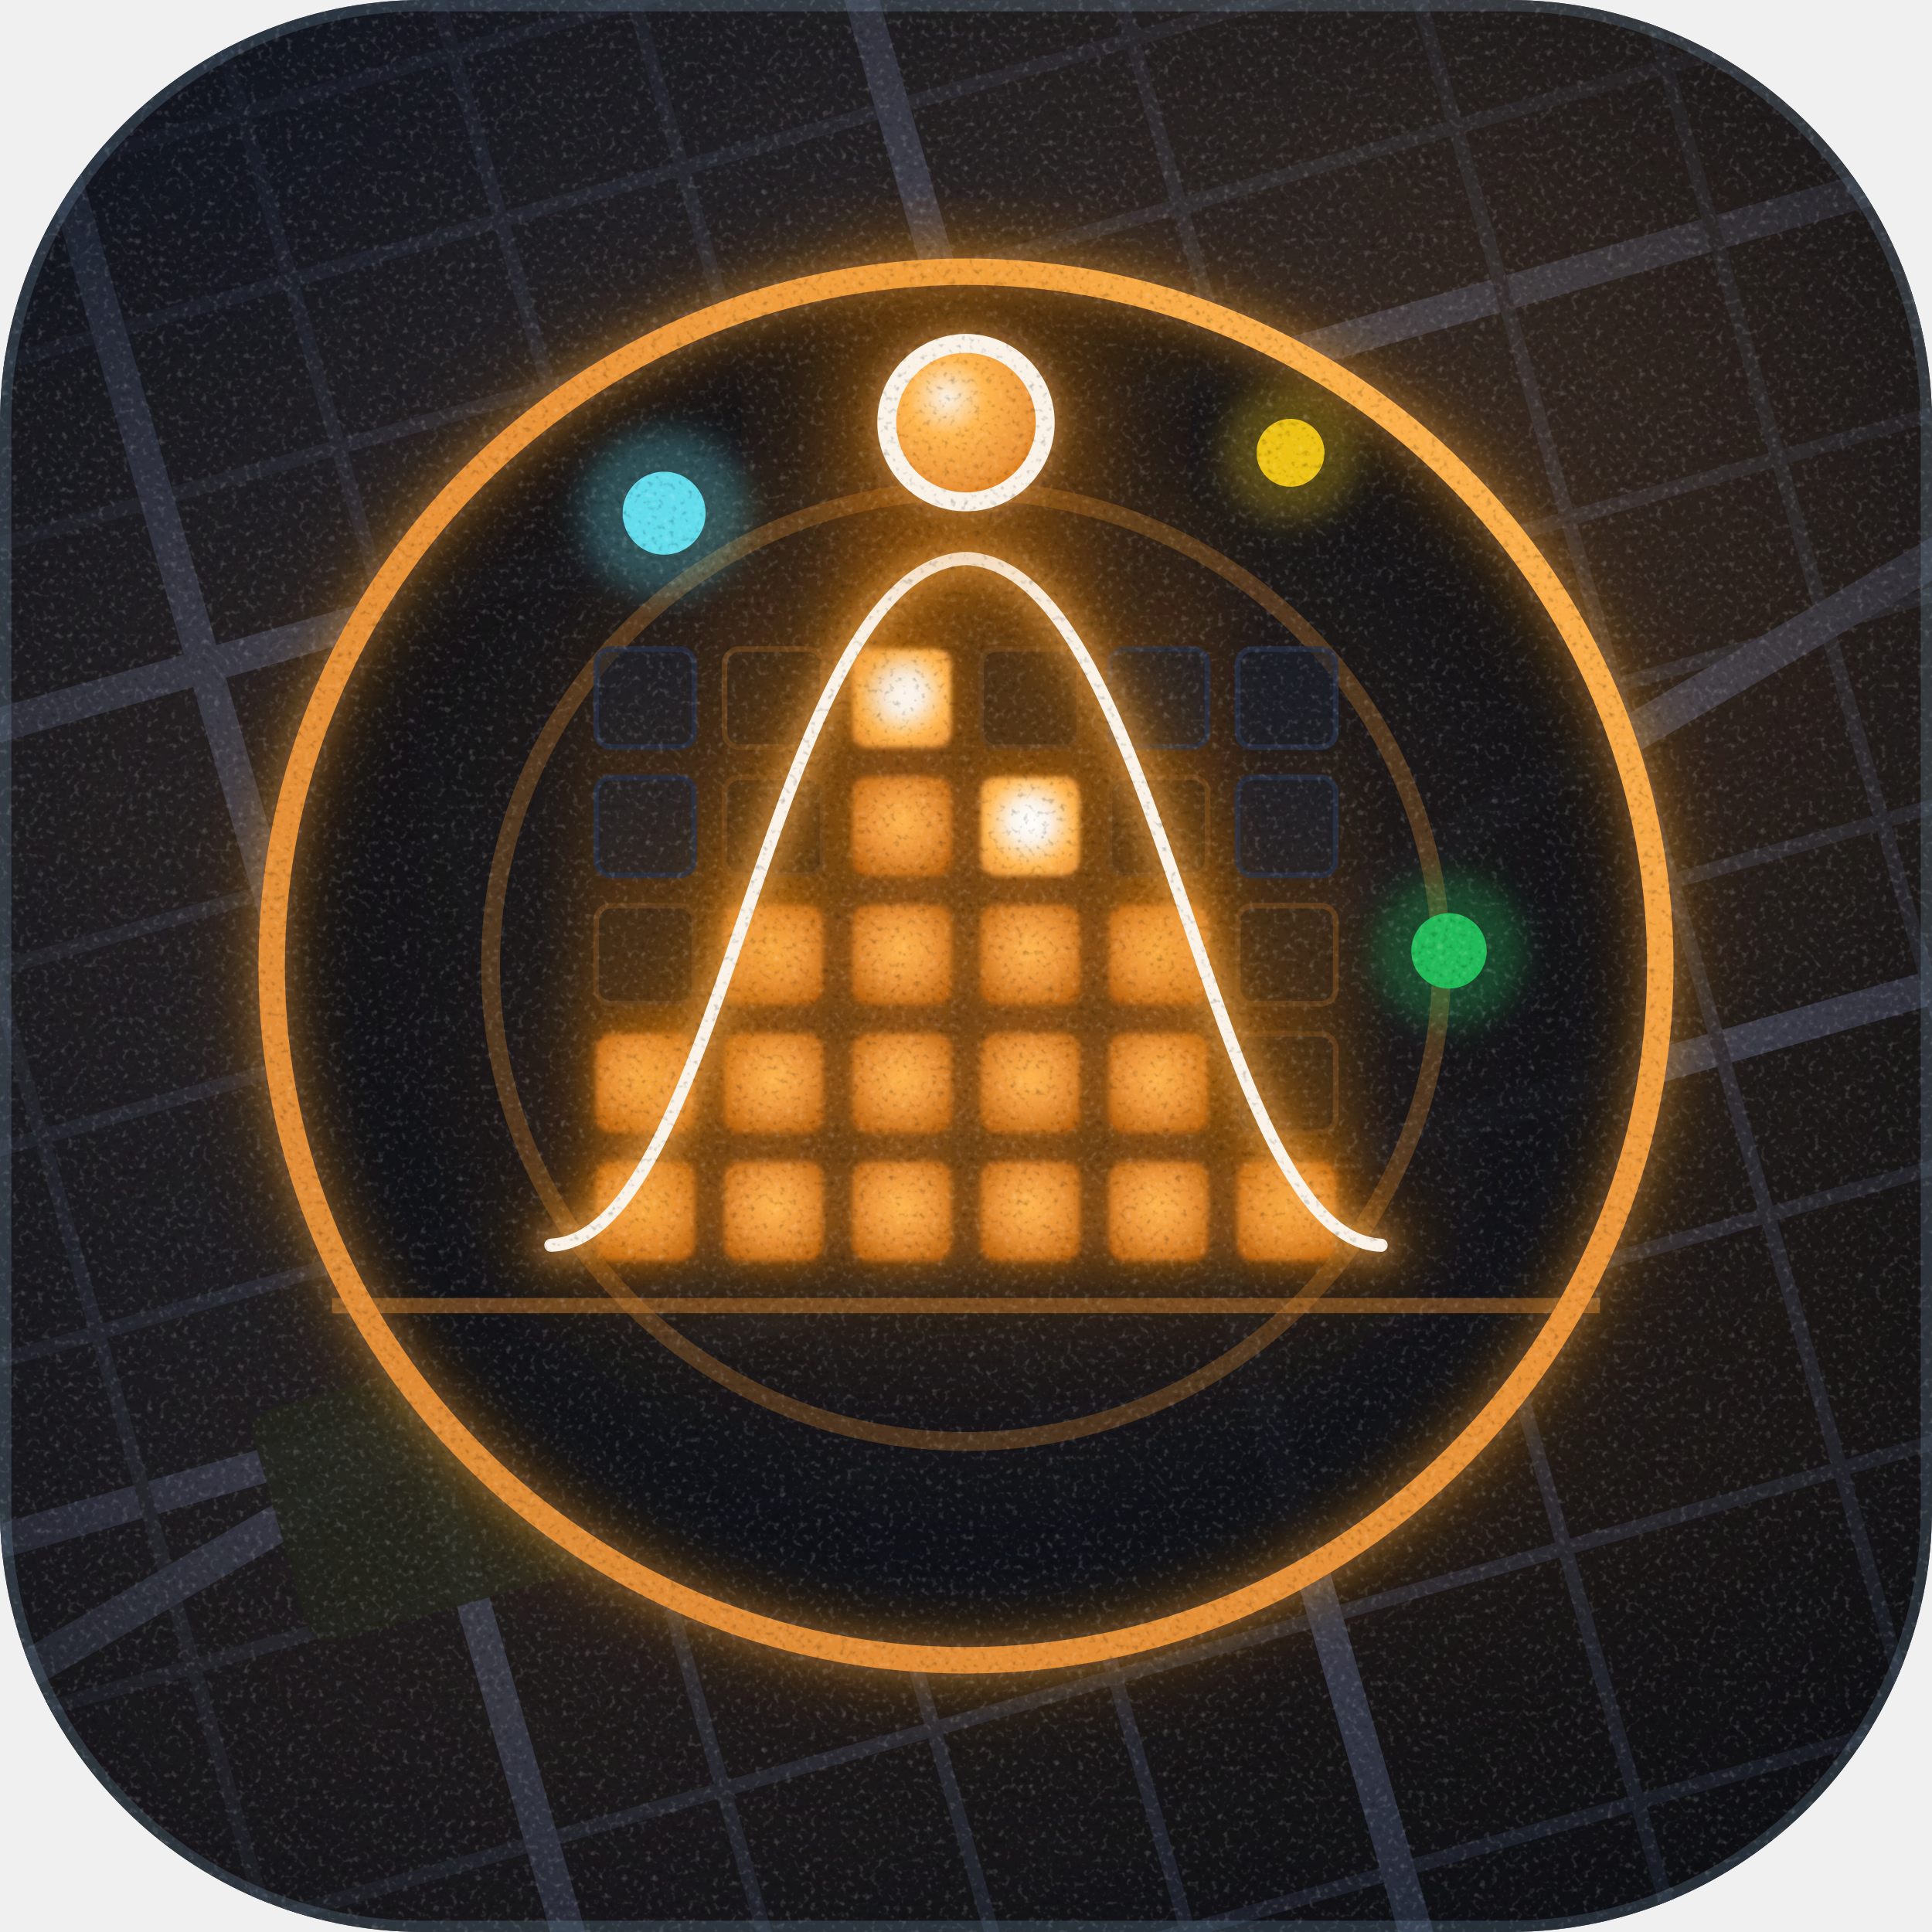
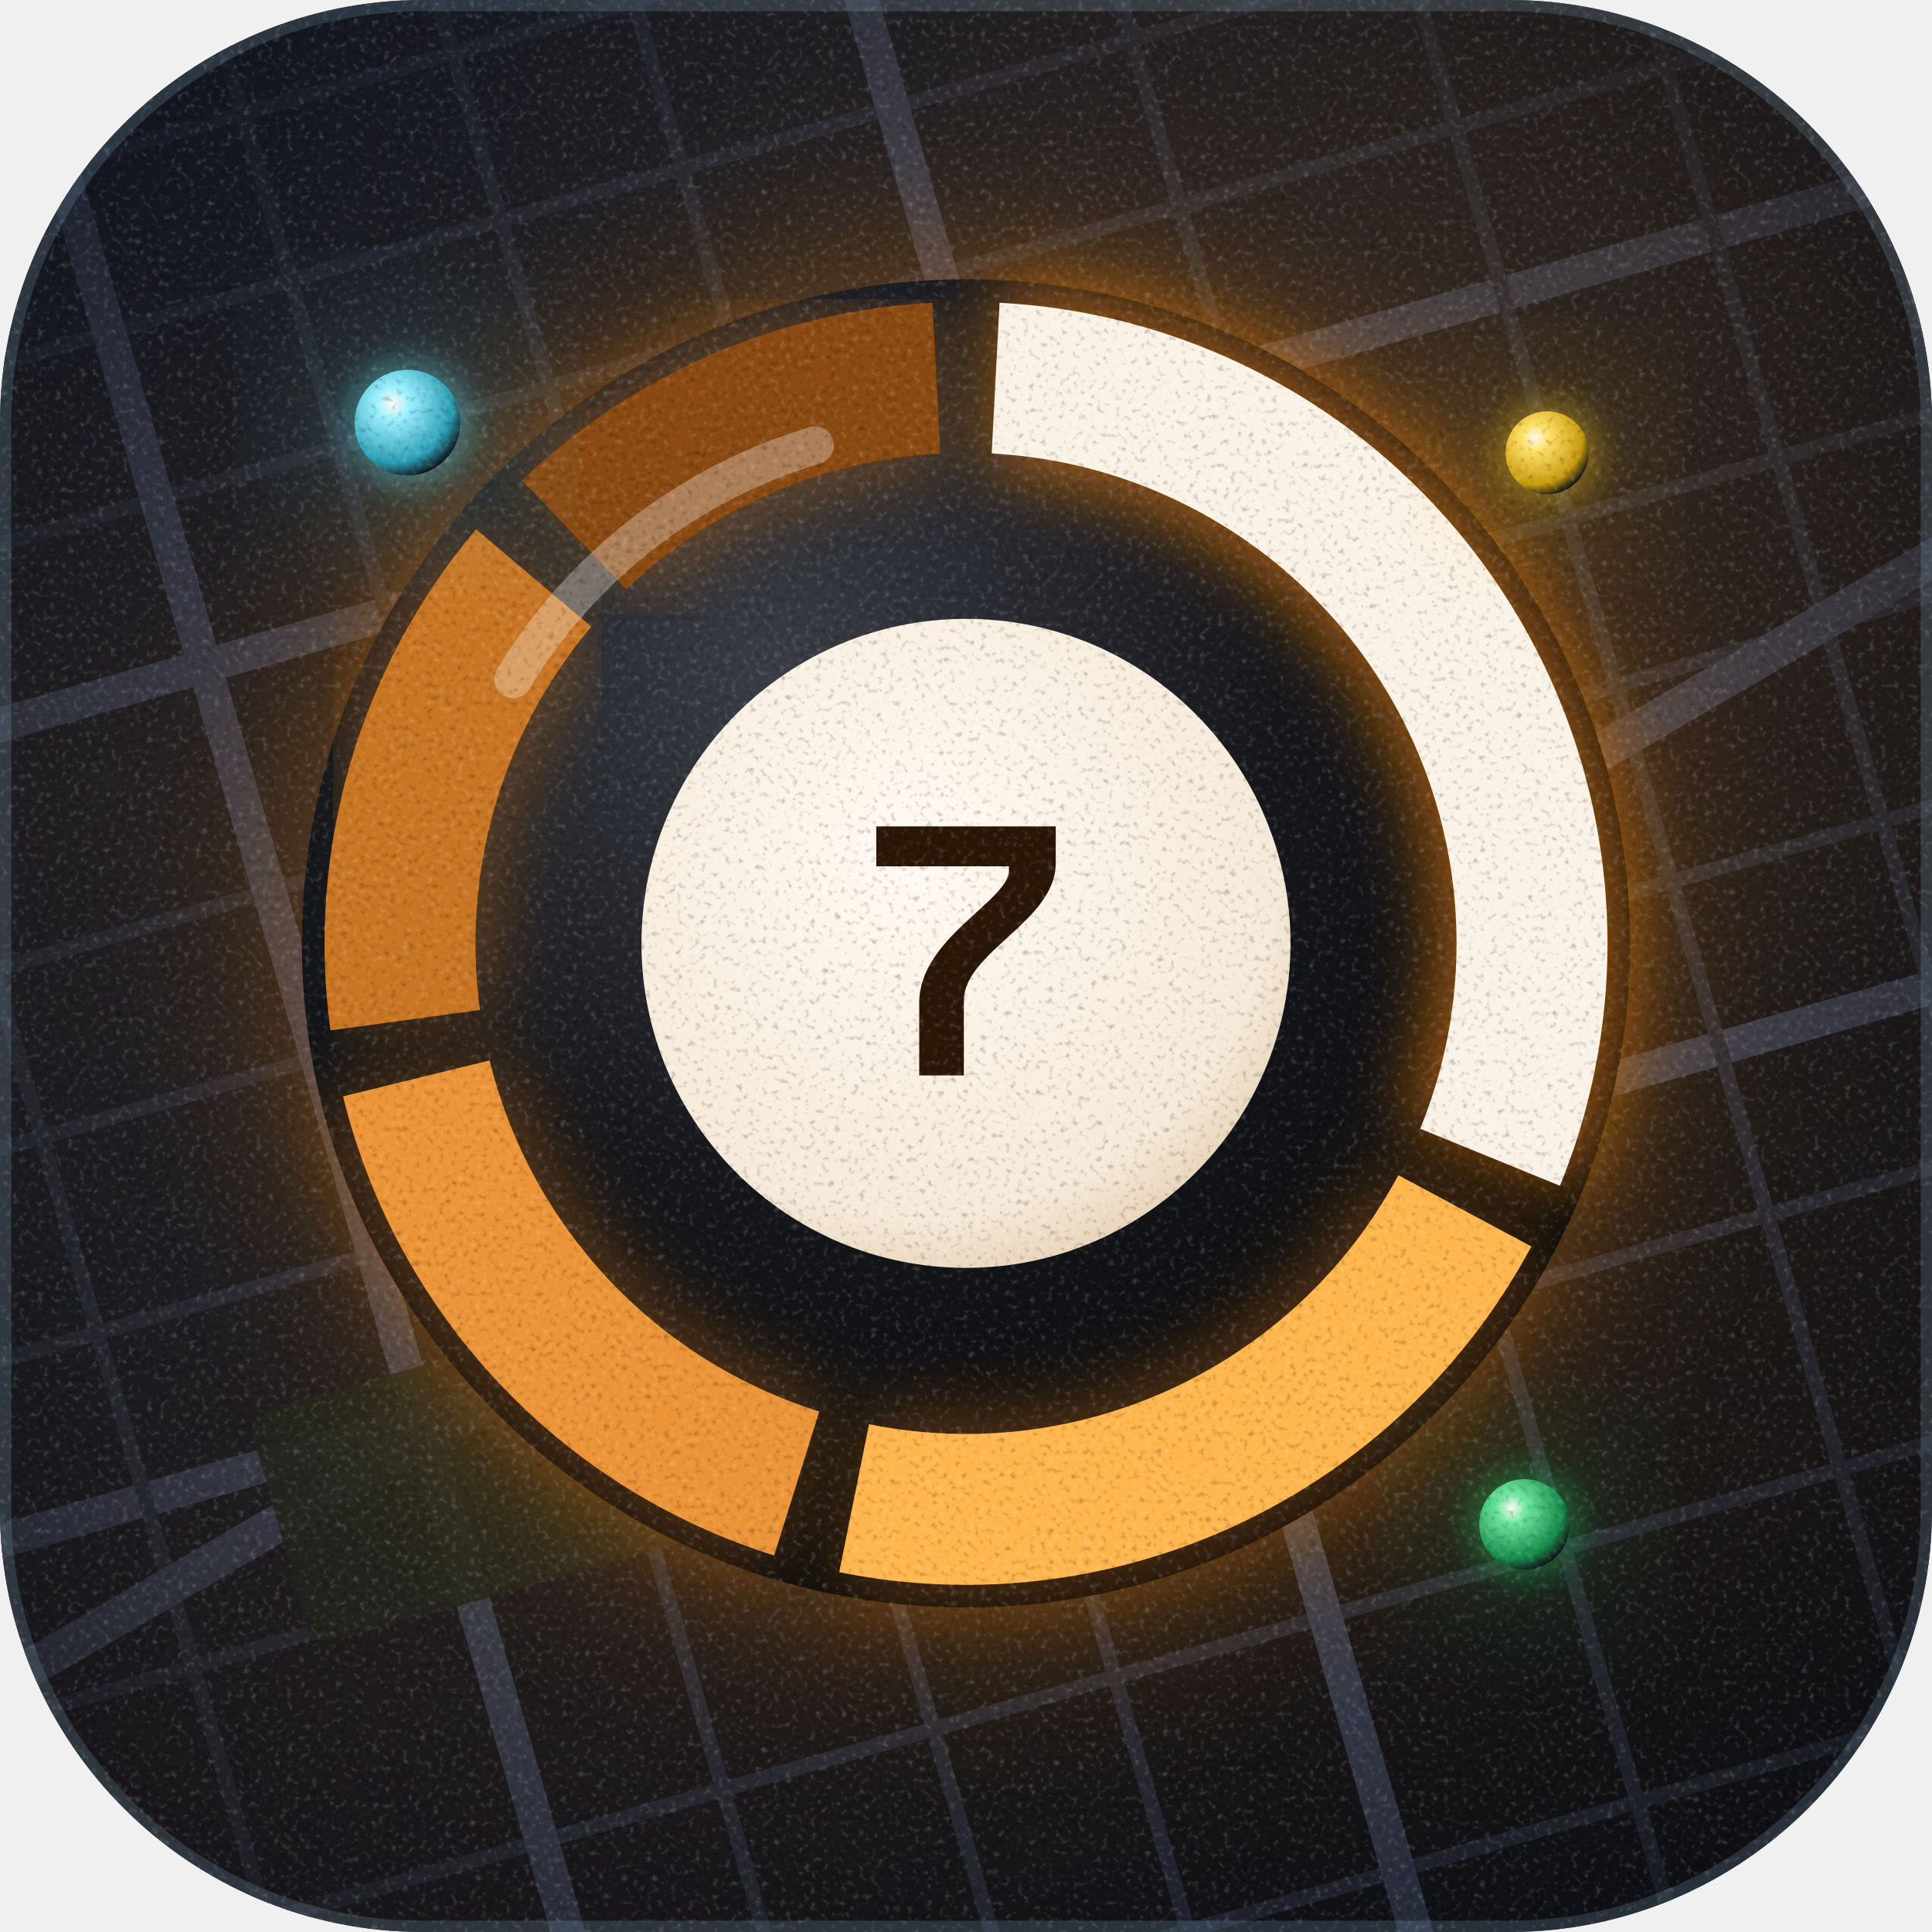
<svg xmlns="http://www.w3.org/2000/svg" viewBox="0 0 512 512" width="512" height="512">
  <defs>
    <linearGradient id="bg" gradientUnits="userSpaceOnUse" x1="0" y1="0" x2="512" y2="512">
      <stop offset="0" stop-color="#1c2230" />
      <stop offset="1" stop-color="#090b11" />
    </linearGradient>
    <radialGradient id="vig" gradientUnits="userSpaceOnUse" cx="256" cy="256" r="384">
      <stop offset=".35" stop-color="#0b0e15" stop-opacity="0" />
      <stop offset="1" stop-color="#0b0e15" stop-opacity=".85" />
-     </radialGradient>
-     <radialGradient id="disc" cx=".5" cy=".5" r=".5">
-       <stop offset="0" stop-color="#101520" stop-opacity=".9" />
-       <stop offset="1" stop-color="#0b0e15" stop-opacity=".94" />
    </radialGradient>
    <radialGradient id="washKey" gradientUnits="userSpaceOnUse" cx="430" cy="70" r="360">
      <stop offset="0" stop-color="#eb9438" stop-opacity=".2" />
      <stop offset="1" stop-color="#eb9438" stop-opacity="0" />
    </radialGradient>
    <radialGradient id="washLow" gradientUnits="userSpaceOnUse" cx="40" cy="470" r="300">
      <stop offset="0" stop-color="#eb9438" stop-opacity=".09" />
      <stop offset="1" stop-color="#eb9438" stop-opacity="0" />
    </radialGradient>
    <radialGradient id="fog" cx=".5" cy=".5" r=".5">
      <stop offset="0" stop-color="#d8750b" stop-opacity="1" />
      <stop offset="1" stop-color="#d8750b" stop-opacity="0" />
    </radialGradient>
-     <radialGradient id="air" gradientUnits="userSpaceOnUse" cx="256" cy="230" r="190">
-       <stop offset="0" stop-color="#d8750b" stop-opacity=".16" />
-       <stop offset="1" stop-color="#d8750b" stop-opacity="0" />
+     <radialGradient id="darkBall" cx=".36" cy=".3" r=".75">
+       <stop offset="0" stop-color="#3a3d45" />
+       <stop offset=".5" stop-color="#16171b" />
+       <stop offset="1" stop-color="#08090b" />
    </radialGradient>
-     <linearGradient id="beam" x1="0" y1="1" x2="0" y2="0">
-       <stop offset="0" stop-color="#d8750b" stop-opacity=".34" />
-       <stop offset="1" stop-color="#d8750b" stop-opacity="0" />
-     </linearGradient>
-     <radialGradient id="core" cx=".5" cy=".45" r=".66">
-       <stop offset="0" stop-color="#ffb64e" />
-       <stop offset=".5" stop-color="#eb9438" />
-       <stop offset="1" stop-color="#b8600a" />
+     <radialGradient id="label" cx=".42" cy=".36" r=".7">
+       <stop offset="0" stop-color="#fffaf3" />
+       <stop offset=".8" stop-color="#f6ead9" />
+       <stop offset="1" stop-color="#e3cdb0" />
    </radialGradient>
-     <radialGradient id="whiteHot" cx=".5" cy=".45" r=".66">
-       <stop offset="0" stop-color="#ffffff" />
-       <stop offset=".3" stop-color="#faf2e7" />
-       <stop offset=".7" stop-color="#ffb64e" />
-       <stop offset="1" stop-color="#eb9438" />
+     <radialGradient id="cyanBall" cx=".36" cy=".32" r=".72">
+       <stop offset="0" stop-color="#fffaf2" />
+       <stop offset=".22" stop-color="#9af0ff" />
+       <stop offset=".78" stop-color="#2a9db3" />
+       <stop offset="1" stop-color="#101418" />
    </radialGradient>
-     <radialGradient id="ballFill" cx=".38" cy=".34" r=".7">
-       <stop offset="0" stop-color="#faf2e7" />
-       <stop offset=".35" stop-color="#ffb64e" />
-       <stop offset=".8" stop-color="#eb9438" />
-       <stop offset="1" stop-color="#d8750b" />
+     <radialGradient id="yellowBall" cx=".36" cy=".32" r=".72">
+       <stop offset="0" stop-color="#fffaf2" />
+       <stop offset=".22" stop-color="#ffe066" />
+       <stop offset=".78" stop-color="#c79a0c" />
+       <stop offset="1" stop-color="#101418" />
    </radialGradient>
-     <linearGradient id="rim" gradientUnits="userSpaceOnUse" x1="120" y1="420" x2="400" y2="90">
-       <stop offset="0" stop-color="#df8b35" />
-       <stop offset=".6" stop-color="#eb9438" />
-       <stop offset="1" stop-color="#ffb64e" />
-     </linearGradient>
-     <filter id="soft" x="-20%" y="-20%" width="140%" height="140%">
-       <feGaussianBlur stdDeviation="0.7" />
-     </filter>
+     <radialGradient id="greenBall" cx=".36" cy=".32" r=".72">
+       <stop offset="0" stop-color="#fffaf2" />
+       <stop offset=".22" stop-color="#6ee7a0" />
+       <stop offset=".78" stop-color="#178a4a" />
+       <stop offset="1" stop-color="#101418" />
+     </radialGradient>
    <filter id="halo" x="-50%" y="-50%" width="200%" height="200%">
      <feGaussianBlur stdDeviation="4" />
    </filter>
    <filter id="bloom" x="-50%" y="-50%" width="200%" height="200%">
      <feGaussianBlur stdDeviation="9" />
    </filter>
    <filter id="wide" x="-60%" y="-60%" width="220%" height="220%">
      <feGaussianBlur stdDeviation="22" />
-     </filter>
-     <filter id="haze" x="-30%" y="-10%" width="160%" height="120%">
-       <feGaussianBlur stdDeviation="7" />
    </filter>
    <filter id="grain" x="0" y="0" width="100%" height="100%" color-interpolation-filters="sRGB">
      <feTurbulence type="fractalNoise" baseFrequency="0.62" numOctaves="2" seed="7" stitchTiles="stitch" result="n" />
      <feColorMatrix in="n" type="matrix" result="light" values="0 0 0 0 1  0 0 0 0 1  0 0 0 0 1  0.55 0 0 0 -0.31" />
      <feColorMatrix in="n" type="matrix" result="dark" values="0 0 0 0 0  0 0 0 0 0  0 0 0 0 0  -0.7 0 0 0 0.3" />
      <feMerge>
        <feMergeNode in="light" />
        <feMergeNode in="dark" />
      </feMerge>
    </filter>
    <clipPath id="sq">
      <rect width="512" height="512" rx="112" />
    </clipPath>
  </defs>
  <g clip-path="url(#sq)">
    <rect x="0" y="0" width="512" height="512" fill="url(#bg)" />
    <g transform="rotate(-16 256 256)" stroke-linecap="square" fill="none">
      <line x1="-340" y1="-270" x2="860" y2="-270" stroke="#252d40" stroke-width="4" />
      <line x1="-340" y1="-200" x2="860" y2="-200" stroke="#252d40" stroke-width="4" />
      <line x1="-340" y1="-138" x2="860" y2="-138" stroke="#252d40" stroke-width="4" />
      <line x1="-340" y1="-84" x2="860" y2="-84" stroke="#3a4560" stroke-width="9" />
      <line x1="-340" y1="-14" x2="860" y2="-14" stroke="#252d40" stroke-width="4" />
      <line x1="-340" y1="32" x2="860" y2="32" stroke="#252d40" stroke-width="4" />
      <line x1="-340" y1="78" x2="860" y2="78" stroke="#252d40" stroke-width="4" />
      <line x1="-340" y1="124" x2="860" y2="124" stroke="#3a4560" stroke-width="9" />
      <line x1="-340" y1="186" x2="860" y2="186" stroke="#252d40" stroke-width="4" />
      <line x1="-340" y1="232" x2="860" y2="232" stroke="#252d40" stroke-width="4" />
      <line x1="-340" y1="286" x2="860" y2="286" stroke="#252d40" stroke-width="4" />
      <line x1="-340" y1="332" x2="860" y2="332" stroke="#3a4560" stroke-width="9" />
      <line x1="-340" y1="378" x2="860" y2="378" stroke="#252d40" stroke-width="4" />
      <line x1="-340" y1="448" x2="860" y2="448" stroke="#252d40" stroke-width="4" />
      <line x1="-340" y1="518" x2="860" y2="518" stroke="#252d40" stroke-width="4" />
      <line x1="-340" y1="564" x2="860" y2="564" stroke="#3a4560" stroke-width="9" />
      <line x1="-340" y1="618" x2="860" y2="618" stroke="#252d40" stroke-width="4" />
      <line x1="-340" y1="664" x2="860" y2="664" stroke="#252d40" stroke-width="4" />
      <line x1="-340" y1="734" x2="860" y2="734" stroke="#252d40" stroke-width="4" />
      <line x1="-340" y1="790" x2="860" y2="790" stroke="#3a4560" stroke-width="9" />
      <line x1="-270" y1="-340" x2="-270" y2="860" stroke="#252d40" stroke-width="4" />
      <line x1="-200" y1="-340" x2="-200" y2="860" stroke="#252d40" stroke-width="4" />
      <line x1="-150" y1="-340" x2="-150" y2="860" stroke="#3a4560" stroke-width="9" />
      <line x1="-100" y1="-340" x2="-100" y2="860" stroke="#252d40" stroke-width="4" />
      <line x1="-42" y1="-340" x2="-42" y2="860" stroke="#252d40" stroke-width="4" />
      <line x1="8" y1="-340" x2="8" y2="860" stroke="#252d40" stroke-width="4" />
      <line x1="84" y1="-340" x2="84" y2="860" stroke="#3a4560" stroke-width="9" />
      <line x1="134" y1="-340" x2="134" y2="860" stroke="#252d40" stroke-width="4" />
      <line x1="192" y1="-340" x2="192" y2="860" stroke="#252d40" stroke-width="4" />
      <line x1="242" y1="-340" x2="242" y2="860" stroke="#252d40" stroke-width="4" />
      <line x1="300" y1="-340" x2="300" y2="860" stroke="#3a4560" stroke-width="9" />
      <line x1="366" y1="-340" x2="366" y2="860" stroke="#252d40" stroke-width="4" />
      <line x1="442" y1="-340" x2="442" y2="860" stroke="#252d40" stroke-width="4" />
      <line x1="500" y1="-340" x2="500" y2="860" stroke="#252d40" stroke-width="4" />
      <line x1="550" y1="-340" x2="550" y2="860" stroke="#3a4560" stroke-width="9" />
      <line x1="616" y1="-340" x2="616" y2="860" stroke="#252d40" stroke-width="4" />
      <line x1="674" y1="-340" x2="674" y2="860" stroke="#252d40" stroke-width="4" />
      <line x1="724" y1="-340" x2="724" y2="860" stroke="#252d40" stroke-width="4" />
      <line x1="790" y1="-340" x2="790" y2="860" stroke="#3a4560" stroke-width="9" />
    </g>
    <line x1="-200" y1="563.3" x2="720" y2="26.7" stroke="#3a4560" stroke-width="10" />
    <g transform="rotate(-16 256 256)">
      <rect x="40" y="318" width="110" height="64" rx="6" fill="#18241f" opacity=".9" />
    </g>
    <rect x="0" y="0" width="512" height="512" fill="#d8750b" opacity=".03" />
    <rect x="0" y="0" width="512" height="512" fill="url(#washKey)" />
    <rect x="0" y="0" width="512" height="512" fill="url(#washLow)" />
    <ellipse cx="150" cy="190" rx="390" ry="150" fill="url(#fog)" opacity=".11" />
    <ellipse cx="370" cy="400" rx="360" ry="125" fill="url(#fog)" opacity=".085" />
    <rect x="0" y="0" width="512" height="512" fill="url(#vig)" />
-     <circle cx="256" cy="256" r="184" fill="url(#disc)" />
-     <circle cx="256" cy="256" r="184" fill="url(#air)" />
-     <g fill="none" stroke="#df8b35">
-       <circle cx="256" cy="256" r="126" stroke-width="5" stroke-opacity=".28" />
-       <path d="M88 346H424" stroke-width="4" stroke-opacity=".42" />
-     </g>
-     <rect x="154" y="154" width="34" height="122" fill="url(#beam)" filter="url(#haze)" />
-     <rect x="188" y="120" width="34" height="122" fill="url(#beam)" filter="url(#haze)" />
-     <rect x="222" y="52" width="34" height="122" fill="url(#beam)" filter="url(#haze)" />
-     <rect x="256" y="86" width="34" height="122" fill="url(#beam)" filter="url(#haze)" />
-     <rect x="290" y="120" width="34" height="122" fill="url(#beam)" filter="url(#haze)" />
-     <rect x="324" y="188" width="34" height="122" fill="url(#beam)" filter="url(#haze)" />
-     <g fill="#d8750b" filter="url(#wide)" opacity=".45">
-       <rect x="158" y="308" width="26" height="26" rx="4" />
-       <rect x="158" y="274" width="26" height="26" rx="4" />
-       <rect x="192" y="308" width="26" height="26" rx="4" />
-       <rect x="192" y="274" width="26" height="26" rx="4" />
-       <rect x="192" y="240" width="26" height="26" rx="4" />
-       <rect x="226" y="308" width="26" height="26" rx="4" />
-       <rect x="226" y="274" width="26" height="26" rx="4" />
-       <rect x="226" y="240" width="26" height="26" rx="4" />
-       <rect x="226" y="206" width="26" height="26" rx="4" />
-       <rect x="226" y="172" width="26" height="26" rx="4" />
-       <rect x="260" y="308" width="26" height="26" rx="4" />
-       <rect x="260" y="274" width="26" height="26" rx="4" />
-       <rect x="260" y="240" width="26" height="26" rx="4" />
-       <rect x="260" y="206" width="26" height="26" rx="4" />
-       <rect x="294" y="308" width="26" height="26" rx="4" />
-       <rect x="294" y="274" width="26" height="26" rx="4" />
-       <rect x="294" y="240" width="26" height="26" rx="4" />
-       <rect x="328" y="308" width="26" height="26" rx="4" />
-     </g>
-     <g fill="#d8750b" filter="url(#bloom)" opacity=".5">
-       <rect x="158" y="308" width="26" height="26" rx="4" />
-       <rect x="158" y="274" width="26" height="26" rx="4" />
-       <rect x="192" y="308" width="26" height="26" rx="4" />
-       <rect x="192" y="274" width="26" height="26" rx="4" />
-       <rect x="192" y="240" width="26" height="26" rx="4" />
-       <rect x="226" y="308" width="26" height="26" rx="4" />
-       <rect x="226" y="274" width="26" height="26" rx="4" />
-       <rect x="226" y="240" width="26" height="26" rx="4" />
-       <rect x="226" y="206" width="26" height="26" rx="4" />
-       <rect x="226" y="172" width="26" height="26" rx="4" />
-       <rect x="260" y="308" width="26" height="26" rx="4" />
-       <rect x="260" y="274" width="26" height="26" rx="4" />
-       <rect x="260" y="240" width="26" height="26" rx="4" />
-       <rect x="260" y="206" width="26" height="26" rx="4" />
-       <rect x="294" y="308" width="26" height="26" rx="4" />
-       <rect x="294" y="274" width="26" height="26" rx="4" />
-       <rect x="294" y="240" width="26" height="26" rx="4" />
-       <rect x="328" y="308" width="26" height="26" rx="4" />
-     </g>
-     <g fill="#d8750b" filter="url(#halo)" opacity=".55">
-       <rect x="158" y="308" width="26" height="26" rx="4" />
-       <rect x="158" y="274" width="26" height="26" rx="4" />
-       <rect x="192" y="308" width="26" height="26" rx="4" />
-       <rect x="192" y="274" width="26" height="26" rx="4" />
-       <rect x="192" y="240" width="26" height="26" rx="4" />
-       <rect x="226" y="308" width="26" height="26" rx="4" />
-       <rect x="226" y="274" width="26" height="26" rx="4" />
-       <rect x="226" y="240" width="26" height="26" rx="4" />
-       <rect x="226" y="206" width="26" height="26" rx="4" />
-       <rect x="226" y="172" width="26" height="26" rx="4" />
-       <rect x="260" y="308" width="26" height="26" rx="4" />
-       <rect x="260" y="274" width="26" height="26" rx="4" />
-       <rect x="260" y="240" width="26" height="26" rx="4" />
-       <rect x="260" y="206" width="26" height="26" rx="4" />
-       <rect x="294" y="308" width="26" height="26" rx="4" />
-       <rect x="294" y="274" width="26" height="26" rx="4" />
-       <rect x="294" y="240" width="26" height="26" rx="4" />
-       <rect x="328" y="308" width="26" height="26" rx="4" />
-     </g>
-     <rect x="158" y="240" width="26" height="26" rx="4" fill="#3a2a1a" fill-opacity=".55" stroke="#6a4520" stroke-opacity=".8" stroke-width="1.5" />
-     <rect x="158" y="206" width="26" height="26" rx="4" fill="#1a2130" fill-opacity=".55" stroke="#2a3346" stroke-opacity=".8" stroke-width="1.5" />
-     <rect x="158" y="172" width="26" height="26" rx="4" fill="#1a2130" fill-opacity=".55" stroke="#2a3346" stroke-opacity=".8" stroke-width="1.5" />
-     <rect x="192" y="206" width="26" height="26" rx="4" fill="#3a2a1a" fill-opacity=".55" stroke="#6a4520" stroke-opacity=".8" stroke-width="1.5" />
-     <rect x="192" y="172" width="26" height="26" rx="4" fill="#3a2a1a" fill-opacity=".55" stroke="#6a4520" stroke-opacity=".8" stroke-width="1.5" />
-     <rect x="260" y="172" width="26" height="26" rx="4" fill="#3a2a1a" fill-opacity=".55" stroke="#6a4520" stroke-opacity=".8" stroke-width="1.5" />
-     <rect x="294" y="206" width="26" height="26" rx="4" fill="#3a2a1a" fill-opacity=".55" stroke="#6a4520" stroke-opacity=".8" stroke-width="1.5" />
-     <rect x="294" y="172" width="26" height="26" rx="4" fill="#1a2130" fill-opacity=".55" stroke="#2a3346" stroke-opacity=".8" stroke-width="1.5" />
-     <rect x="328" y="274" width="26" height="26" rx="4" fill="#3a2a1a" fill-opacity=".55" stroke="#6a4520" stroke-opacity=".8" stroke-width="1.5" />
-     <rect x="328" y="240" width="26" height="26" rx="4" fill="#3a2a1a" fill-opacity=".55" stroke="#6a4520" stroke-opacity=".8" stroke-width="1.5" />
-     <rect x="328" y="206" width="26" height="26" rx="4" fill="#1a2130" fill-opacity=".55" stroke="#2a3346" stroke-opacity=".8" stroke-width="1.5" />
-     <rect x="328" y="172" width="26" height="26" rx="4" fill="#1a2130" fill-opacity=".55" stroke="#2a3346" stroke-opacity=".8" stroke-width="1.5" />
-     <g filter="url(#soft)">
-       <rect x="158" y="308" width="26" height="26" rx="4" fill="url(#core)" />
-       <rect x="158" y="274" width="26" height="26" rx="4" fill="url(#core)" />
-       <rect x="192" y="308" width="26" height="26" rx="4" fill="url(#core)" />
-       <rect x="192" y="274" width="26" height="26" rx="4" fill="url(#core)" />
-       <rect x="192" y="240" width="26" height="26" rx="4" fill="url(#core)" />
-       <rect x="226" y="308" width="26" height="26" rx="4" fill="url(#core)" />
-       <rect x="226" y="274" width="26" height="26" rx="4" fill="url(#core)" />
-       <rect x="226" y="240" width="26" height="26" rx="4" fill="url(#core)" />
-       <rect x="226" y="206" width="26" height="26" rx="4" fill="url(#core)" />
-       <rect x="226" y="172" width="26" height="26" rx="4" fill="url(#whiteHot)" />
-       <rect x="260" y="308" width="26" height="26" rx="4" fill="url(#core)" />
-       <rect x="260" y="274" width="26" height="26" rx="4" fill="url(#core)" />
-       <rect x="260" y="240" width="26" height="26" rx="4" fill="url(#core)" />
-       <rect x="260" y="206" width="26" height="26" rx="4" fill="url(#whiteHot)" />
-       <rect x="294" y="308" width="26" height="26" rx="4" fill="url(#core)" />
-       <rect x="294" y="274" width="26" height="26" rx="4" fill="url(#core)" />
-       <rect x="294" y="240" width="26" height="26" rx="4" fill="url(#core)" />
-       <rect x="328" y="308" width="26" height="26" rx="4" fill="url(#core)" />
-     </g>
-     <g fill="none" stroke-linecap="round">
-       <path d="M146,330 C192,328 204,150 256,148 C308,150 320,328 366,330" stroke="#d8750b" stroke-width="12" opacity=".6" filter="url(#bloom)" />
-       <path d="M146,330 C192,328 204,150 256,148 C308,150 320,328 366,330" stroke="#ffb64e" stroke-width="6" opacity=".75" filter="url(#halo)" />
-       <path d="M146,330 C192,328 204,150 256,148 C308,150 320,328 366,330" stroke="#faf2e7" stroke-width="3.5" />
-     </g>
-     <g fill="none">
-       <circle cx="256" cy="256" r="184" stroke="#d8750b" stroke-width="10" opacity=".5" filter="url(#bloom)" />
-       <circle cx="256" cy="256" r="184" stroke="#ffb64e" stroke-width="8" opacity=".35" filter="url(#halo)" />
-       <circle cx="256" cy="256" r="184" stroke="url(#rim)" stroke-width="7" />
-     </g>
-     <circle cx="176" cy="136" r="22" fill="#67e8f9" opacity=".28" filter="url(#halo)" />
-     <circle cx="176" cy="136" r="11" fill="#67e8f9" fill-opacity=".92" />
-     <circle cx="342" cy="120" r="18" fill="#facc15" opacity=".28" filter="url(#halo)" />
-     <circle cx="342" cy="120" r="9" fill="#facc15" fill-opacity=".92" />
-     <circle cx="384" cy="252" r="20" fill="#22c55e" opacity=".28" filter="url(#halo)" />
-     <circle cx="384" cy="252" r="10" fill="#22c55e" fill-opacity=".92" />
-     <circle cx="256" cy="112" r="27" fill="#d8750b" opacity=".85" filter="url(#wide)" />
-     <circle cx="256" cy="112" r="24" fill="#ffb64e" opacity=".6" filter="url(#halo)" />
-     <circle cx="256" cy="112" r="21" fill="url(#ballFill)" stroke="#faf2e7" stroke-width="5" />
+     <circle cx="256" cy="250" r="180" fill="#d8750b" opacity=".35" filter="url(#wide)" />
+     <circle cx="256" cy="250" r="176" fill="url(#darkBall)" />
+     <path d="M263.85 100.21A150 150 0 0 1 394.88 306.68" fill="none" stroke="#d8750b" stroke-width="50" opacity="0.7" filter="url(#bloom)" />
+     <path d="M263.85 100.21A150 150 0 0 1 394.88 306.68" fill="none" stroke="#faf2e7" stroke-width="40" />
+     <path d="M388.2 320.88A150 150 0 0 1 226.35 397.04" fill="none" stroke="#d8750b" stroke-width="50" opacity="0.35" filter="url(#bloom)" />
+     <path d="M388.2 320.88A150 150 0 0 1 226.35 397.04" fill="none" stroke="#ffb64e" stroke-width="40" />
+     <path d="M211.14 393.14A150 150 0 0 1 110.33 285.78" fill="none" stroke="#d8750b" stroke-width="50" opacity="0.35" filter="url(#bloom)" />
+     <path d="M211.14 393.14A150 150 0 0 1 110.33 285.78" fill="none" stroke="#eb9438" stroke-width="40" />
+     <path d="M107.39 270.36A150 150 0 0 1 141.43 153.18" fill="none" stroke="#d8750b" stroke-width="50" opacity="0.35" filter="url(#bloom)" />
+     <path d="M107.39 270.36A150 150 0 0 1 141.43 153.18" fill="none" stroke="#c97624" stroke-width="40" />
+     <path d="M152.18 141.74A150 150 0 0 1 248.15 100.21" fill="none" stroke="#d8750b" stroke-width="50" opacity="0.35" filter="url(#bloom)" />
+     <path d="M152.18 141.74A150 150 0 0 1 248.15 100.21" fill="none" stroke="#8a4a12" stroke-width="40" />
+     <circle cx="256" cy="250" r="86" fill="url(#label)" />
+     <path d="M279.78 219H232.22V229.58H267.38V230.72C267.38 238.69 243.6 248.59 243.6 265.77V285H255.43V265.2C255.43 252.23 279.78 244.15 279.78 228.79Z" fill="#2a1606" />
+     <path d="M136 180 A 140 140 0 0 1 216 118" fill="none" stroke="#ffffff" stroke-opacity=".3" stroke-width="10" stroke-linecap="round" />
+     <circle cx="108" cy="112" r="21" fill="#67e8f9" opacity=".3" filter="url(#wide)" />
+     <circle cx="108" cy="112" r="17" fill="#67e8f9" opacity=".35" filter="url(#halo)" />
+     <circle cx="108" cy="112" r="14" fill="url(#cyanBall)" />
+     <circle cx="410" cy="120" r="16.5" fill="#facc15" opacity=".3" filter="url(#wide)" />
+     <circle cx="410" cy="120" r="14" fill="#facc15" opacity=".35" filter="url(#halo)" />
+     <circle cx="410" cy="120" r="11" fill="url(#yellowBall)" />
+     <circle cx="404" cy="404" r="18" fill="#22c55e" opacity=".3" filter="url(#wide)" />
+     <circle cx="404" cy="404" r="15" fill="#22c55e" opacity=".35" filter="url(#halo)" />
+     <circle cx="404" cy="404" r="12" fill="url(#greenBall)" />
    <rect x="0" y="0" width="512" height="512" filter="url(#grain)" />
    <rect x="1.5" y="1.5" width="509" height="509" rx="110.5" fill="none" stroke="#aadcff" stroke-opacity=".16" stroke-width="3" />
  </g>
</svg>
